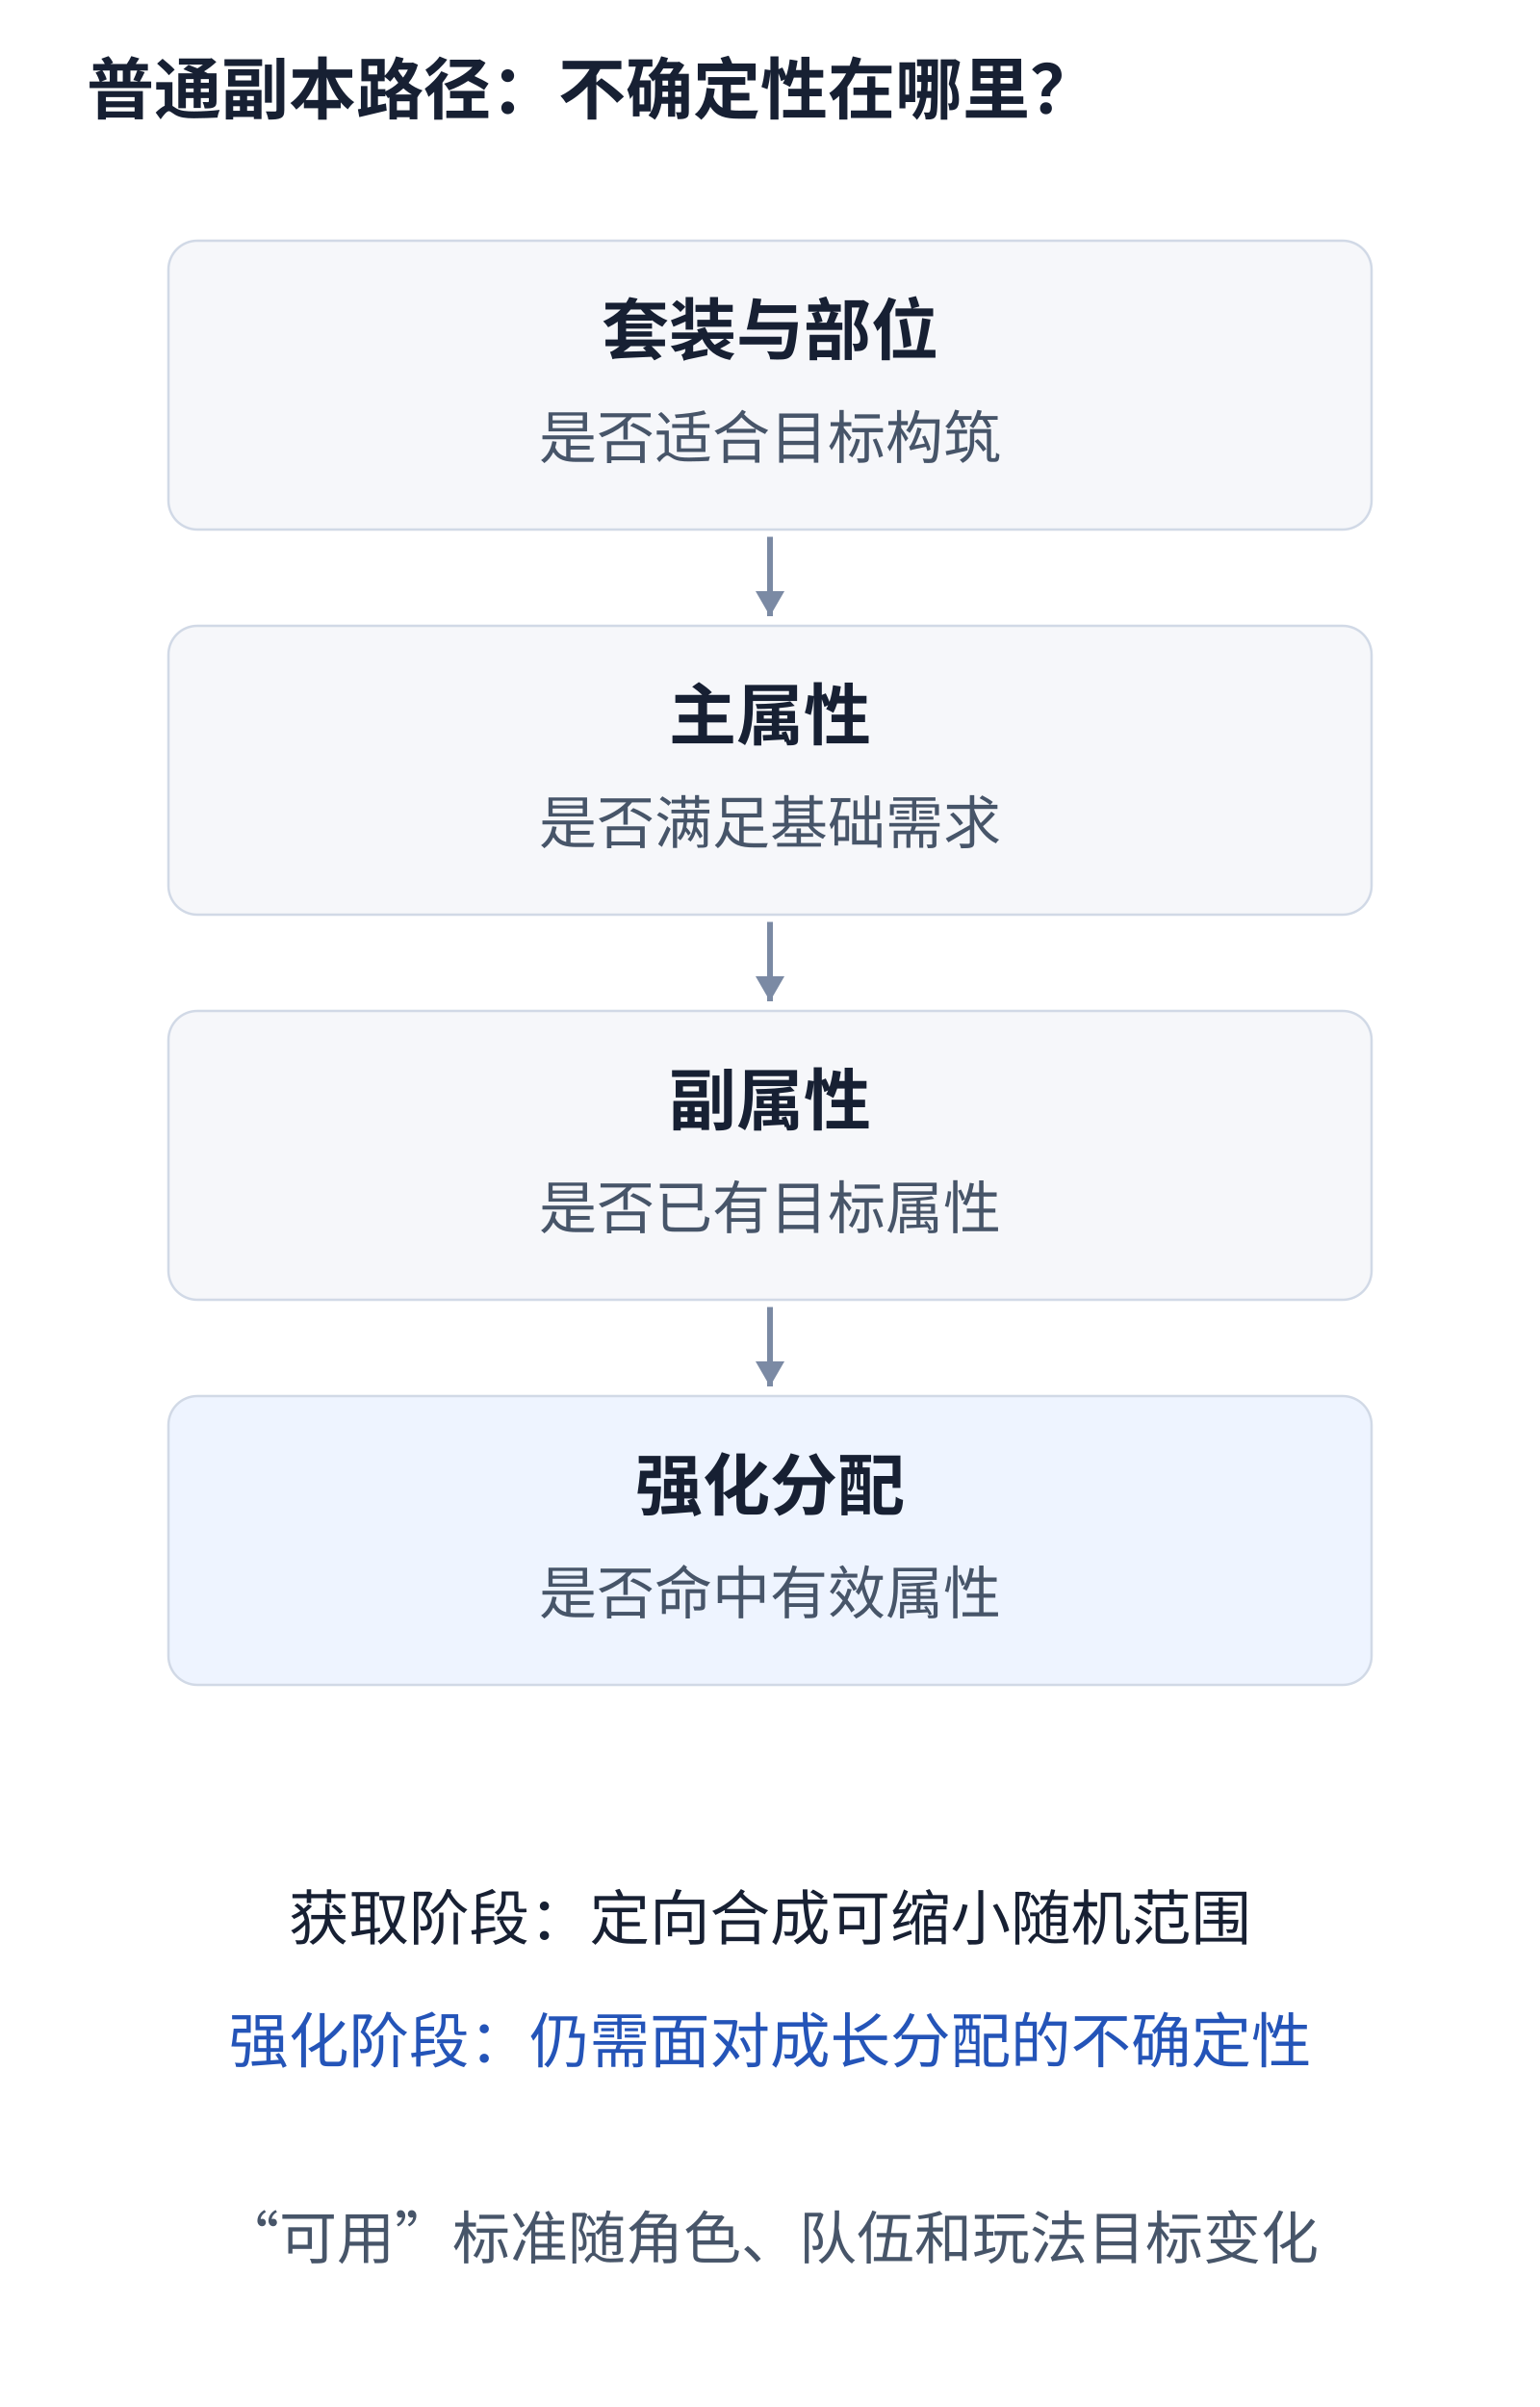
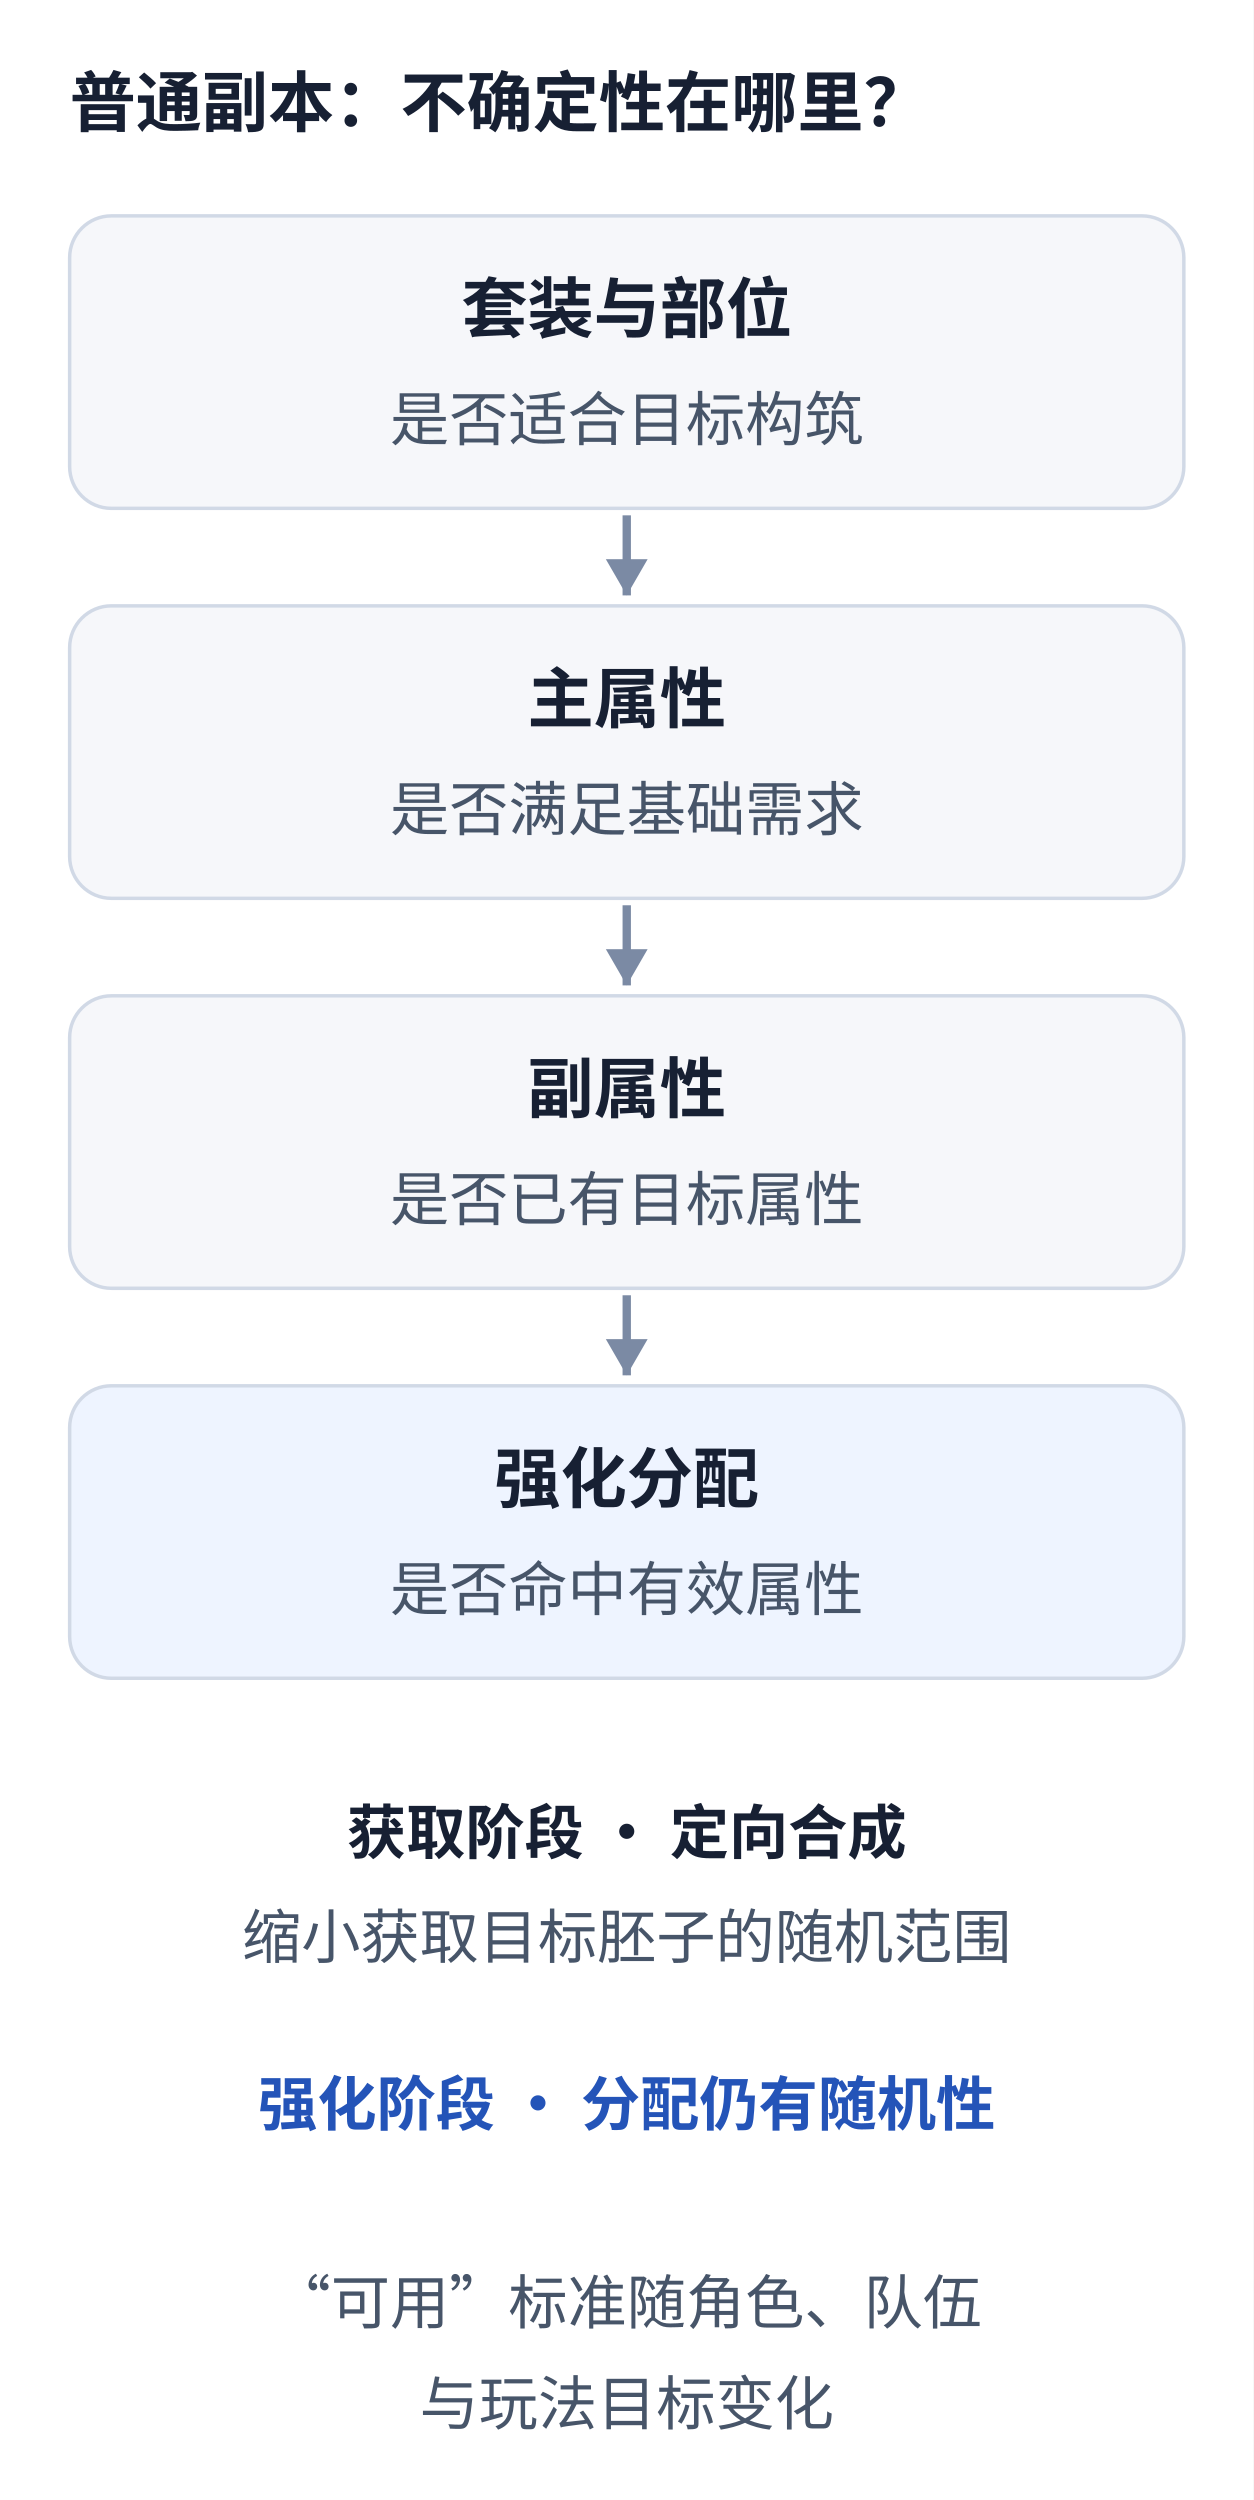
- <svg xmlns="http://www.w3.org/2000/svg" viewBox="0 0 640 1000" role="img">
-   <rect width="640" height="1000" fill="#fff" />
-   <text x="36" y="35" text-anchor="start" dominant-baseline="central" font-family="Microsoft YaHei, Noto Sans CJK SC, sans-serif" font-size="28" font-weight="700" fill="#172033">普通副本路径：不确定性在哪里？</text>
-   <rect x="70" y="100" width="500" height="120" rx="12" fill="#f6f7fa" stroke="#d1d9e6" />
-   <text x="320.0" y="135" text-anchor="middle" dominant-baseline="central" font-family="Microsoft YaHei, Noto Sans CJK SC, sans-serif" font-size="28" font-weight="700" fill="#172033">套装与部位</text>
-   <text x="320.0" y="180" text-anchor="middle" dominant-baseline="central" font-family="Microsoft YaHei, Noto Sans CJK SC, sans-serif" font-size="24" font-weight="400" fill="#475569">是否适合目标构筑</text>
-   <polyline points="320,223 320,256" fill="none" stroke="#7b8aa4" stroke-width="2.4" stroke-linejoin="round" />
-   <polygon points="320,256 314.0,245.608 326.0,245.608" fill="#7b8aa4" />
-   <rect x="70" y="260" width="500" height="120" rx="12" fill="#f6f7fa" stroke="#d1d9e6" />
-   <text x="320.0" y="295" text-anchor="middle" dominant-baseline="central" font-family="Microsoft YaHei, Noto Sans CJK SC, sans-serif" font-size="28" font-weight="700" fill="#172033">主属性</text>
-   <text x="320.0" y="340" text-anchor="middle" dominant-baseline="central" font-family="Microsoft YaHei, Noto Sans CJK SC, sans-serif" font-size="24" font-weight="400" fill="#475569">是否满足基础需求</text>
-   <polyline points="320,383 320,416" fill="none" stroke="#7b8aa4" stroke-width="2.4" stroke-linejoin="round" />
-   <polygon points="320,416 314.0,405.608 326.0,405.608" fill="#7b8aa4" />
-   <rect x="70" y="420" width="500" height="120" rx="12" fill="#f6f7fa" stroke="#d1d9e6" />
-   <text x="320.0" y="455" text-anchor="middle" dominant-baseline="central" font-family="Microsoft YaHei, Noto Sans CJK SC, sans-serif" font-size="28" font-weight="700" fill="#172033">副属性</text>
-   <text x="320.0" y="500" text-anchor="middle" dominant-baseline="central" font-family="Microsoft YaHei, Noto Sans CJK SC, sans-serif" font-size="24" font-weight="400" fill="#475569">是否已有目标属性</text>
-   <polyline points="320,543 320,576" fill="none" stroke="#7b8aa4" stroke-width="2.4" stroke-linejoin="round" />
-   <polygon points="320,576 314.0,565.608 326.0,565.608" fill="#7b8aa4" />
-   <rect x="70" y="580" width="500" height="120" rx="12" fill="#eef4ff" stroke="#d1d9e6" />
-   <text x="320.0" y="615" text-anchor="middle" dominant-baseline="central" font-family="Microsoft YaHei, Noto Sans CJK SC, sans-serif" font-size="28" font-weight="700" fill="#172033">强化分配</text>
-   <text x="320.0" y="660" text-anchor="middle" dominant-baseline="central" font-family="Microsoft YaHei, Noto Sans CJK SC, sans-serif" font-size="24" font-weight="400" fill="#475569">是否命中有效属性</text>
-   <text x="320" y="795" text-anchor="middle" dominant-baseline="central" font-family="Microsoft YaHei, Noto Sans CJK SC, sans-serif" font-size="25" font-weight="400" fill="#172033">获取阶段：定向合成可缩小随机范围</text>
-   <text x="320" y="846" text-anchor="middle" dominant-baseline="central" font-family="Microsoft YaHei, Noto Sans CJK SC, sans-serif" font-size="25" font-weight="400" fill="#2454b8">强化阶段：仍需面对成长分配的不确定性</text>
-   <text x="320" y="928" text-anchor="middle" dominant-baseline="central" font-family="Microsoft YaHei, Noto Sans CJK SC, sans-serif" font-size="24" font-weight="400" fill="#475569">“可用”标准随角色、队伍和玩法目标变化</text>
+ <svg xmlns="http://www.w3.org/2000/svg" viewBox="0 0 360 718" role="img">
+   <rect width="360" height="718" fill="#fff" />
+   <text x="20" y="28" text-anchor="start" dominant-baseline="central" font-family="Microsoft YaHei, Noto Sans CJK SC, sans-serif" font-size="19" font-weight="700" fill="#172033">普通副本：不确定性在哪里？</text>
+   <rect x="20" y="62" width="320" height="84" rx="12" fill="#f6f7fa" stroke="#d1d9e6" />
+   <text x="180.0" y="87.2" text-anchor="middle" dominant-baseline="central" font-family="Microsoft YaHei, Noto Sans CJK SC, sans-serif" font-size="19" font-weight="700" fill="#172033">套装与部位</text>
+   <text x="180.0" y="119.12" text-anchor="middle" dominant-baseline="central" font-family="Microsoft YaHei, Noto Sans CJK SC, sans-serif" font-size="17" font-weight="400" fill="#475569">是否适合目标构筑</text>
+   <polyline points="180,148 180,171" fill="none" stroke="#7b8aa4" stroke-width="2.4" stroke-linejoin="round" />
+   <polygon points="180,171 174.0,160.608 186.0,160.608" fill="#7b8aa4" />
+   <rect x="20" y="174" width="320" height="84" rx="12" fill="#f6f7fa" stroke="#d1d9e6" />
+   <text x="180.0" y="199.2" text-anchor="middle" dominant-baseline="central" font-family="Microsoft YaHei, Noto Sans CJK SC, sans-serif" font-size="19" font-weight="700" fill="#172033">主属性</text>
+   <text x="180.0" y="231.12" text-anchor="middle" dominant-baseline="central" font-family="Microsoft YaHei, Noto Sans CJK SC, sans-serif" font-size="17" font-weight="400" fill="#475569">是否满足基础需求</text>
+   <polyline points="180,260 180,283" fill="none" stroke="#7b8aa4" stroke-width="2.4" stroke-linejoin="round" />
+   <polygon points="180,283 174.0,272.608 186.0,272.608" fill="#7b8aa4" />
+   <rect x="20" y="286" width="320" height="84" rx="12" fill="#f6f7fa" stroke="#d1d9e6" />
+   <text x="180.0" y="311.2" text-anchor="middle" dominant-baseline="central" font-family="Microsoft YaHei, Noto Sans CJK SC, sans-serif" font-size="19" font-weight="700" fill="#172033">副属性</text>
+   <text x="180.0" y="343.12" text-anchor="middle" dominant-baseline="central" font-family="Microsoft YaHei, Noto Sans CJK SC, sans-serif" font-size="17" font-weight="400" fill="#475569">是否已有目标属性</text>
+   <polyline points="180,372 180,395" fill="none" stroke="#7b8aa4" stroke-width="2.4" stroke-linejoin="round" />
+   <polygon points="180,395 174.0,384.608 186.0,384.608" fill="#7b8aa4" />
+   <rect x="20" y="398" width="320" height="84" rx="12" fill="#eef4ff" stroke="#d1d9e6" />
+   <text x="180.0" y="423.2" text-anchor="middle" dominant-baseline="central" font-family="Microsoft YaHei, Noto Sans CJK SC, sans-serif" font-size="19" font-weight="700" fill="#172033">强化分配</text>
+   <text x="180.0" y="455.12" text-anchor="middle" dominant-baseline="central" font-family="Microsoft YaHei, Noto Sans CJK SC, sans-serif" font-size="17" font-weight="400" fill="#475569">是否命中有效属性</text>
+   <text x="180" y="525" text-anchor="middle" dominant-baseline="central" font-family="Microsoft YaHei, Noto Sans CJK SC, sans-serif" font-size="17" font-weight="700" fill="#172033">获取阶段 · 定向合成</text>
+   <text x="180" y="555" text-anchor="middle" dominant-baseline="central" font-family="Microsoft YaHei, Noto Sans CJK SC, sans-serif" font-size="17" font-weight="400" fill="#475569">缩小获取目标胚子的随机范围</text>
+   <text x="180" y="603" text-anchor="middle" dominant-baseline="central" font-family="Microsoft YaHei, Noto Sans CJK SC, sans-serif" font-size="17" font-weight="700" fill="#2454b8">强化阶段 · 分配仍有随机性</text>
+   <text x="180" y="660" text-anchor="middle" dominant-baseline="central" font-family="Microsoft YaHei, Noto Sans CJK SC, sans-serif" font-size="17" font-weight="400" fill="#475569">“可用”标准随角色、队伍</text>
+   <text x="180" y="689" text-anchor="middle" dominant-baseline="central" font-family="Microsoft YaHei, Noto Sans CJK SC, sans-serif" font-size="17" font-weight="400" fill="#475569">与玩法目标变化</text>
</svg>
